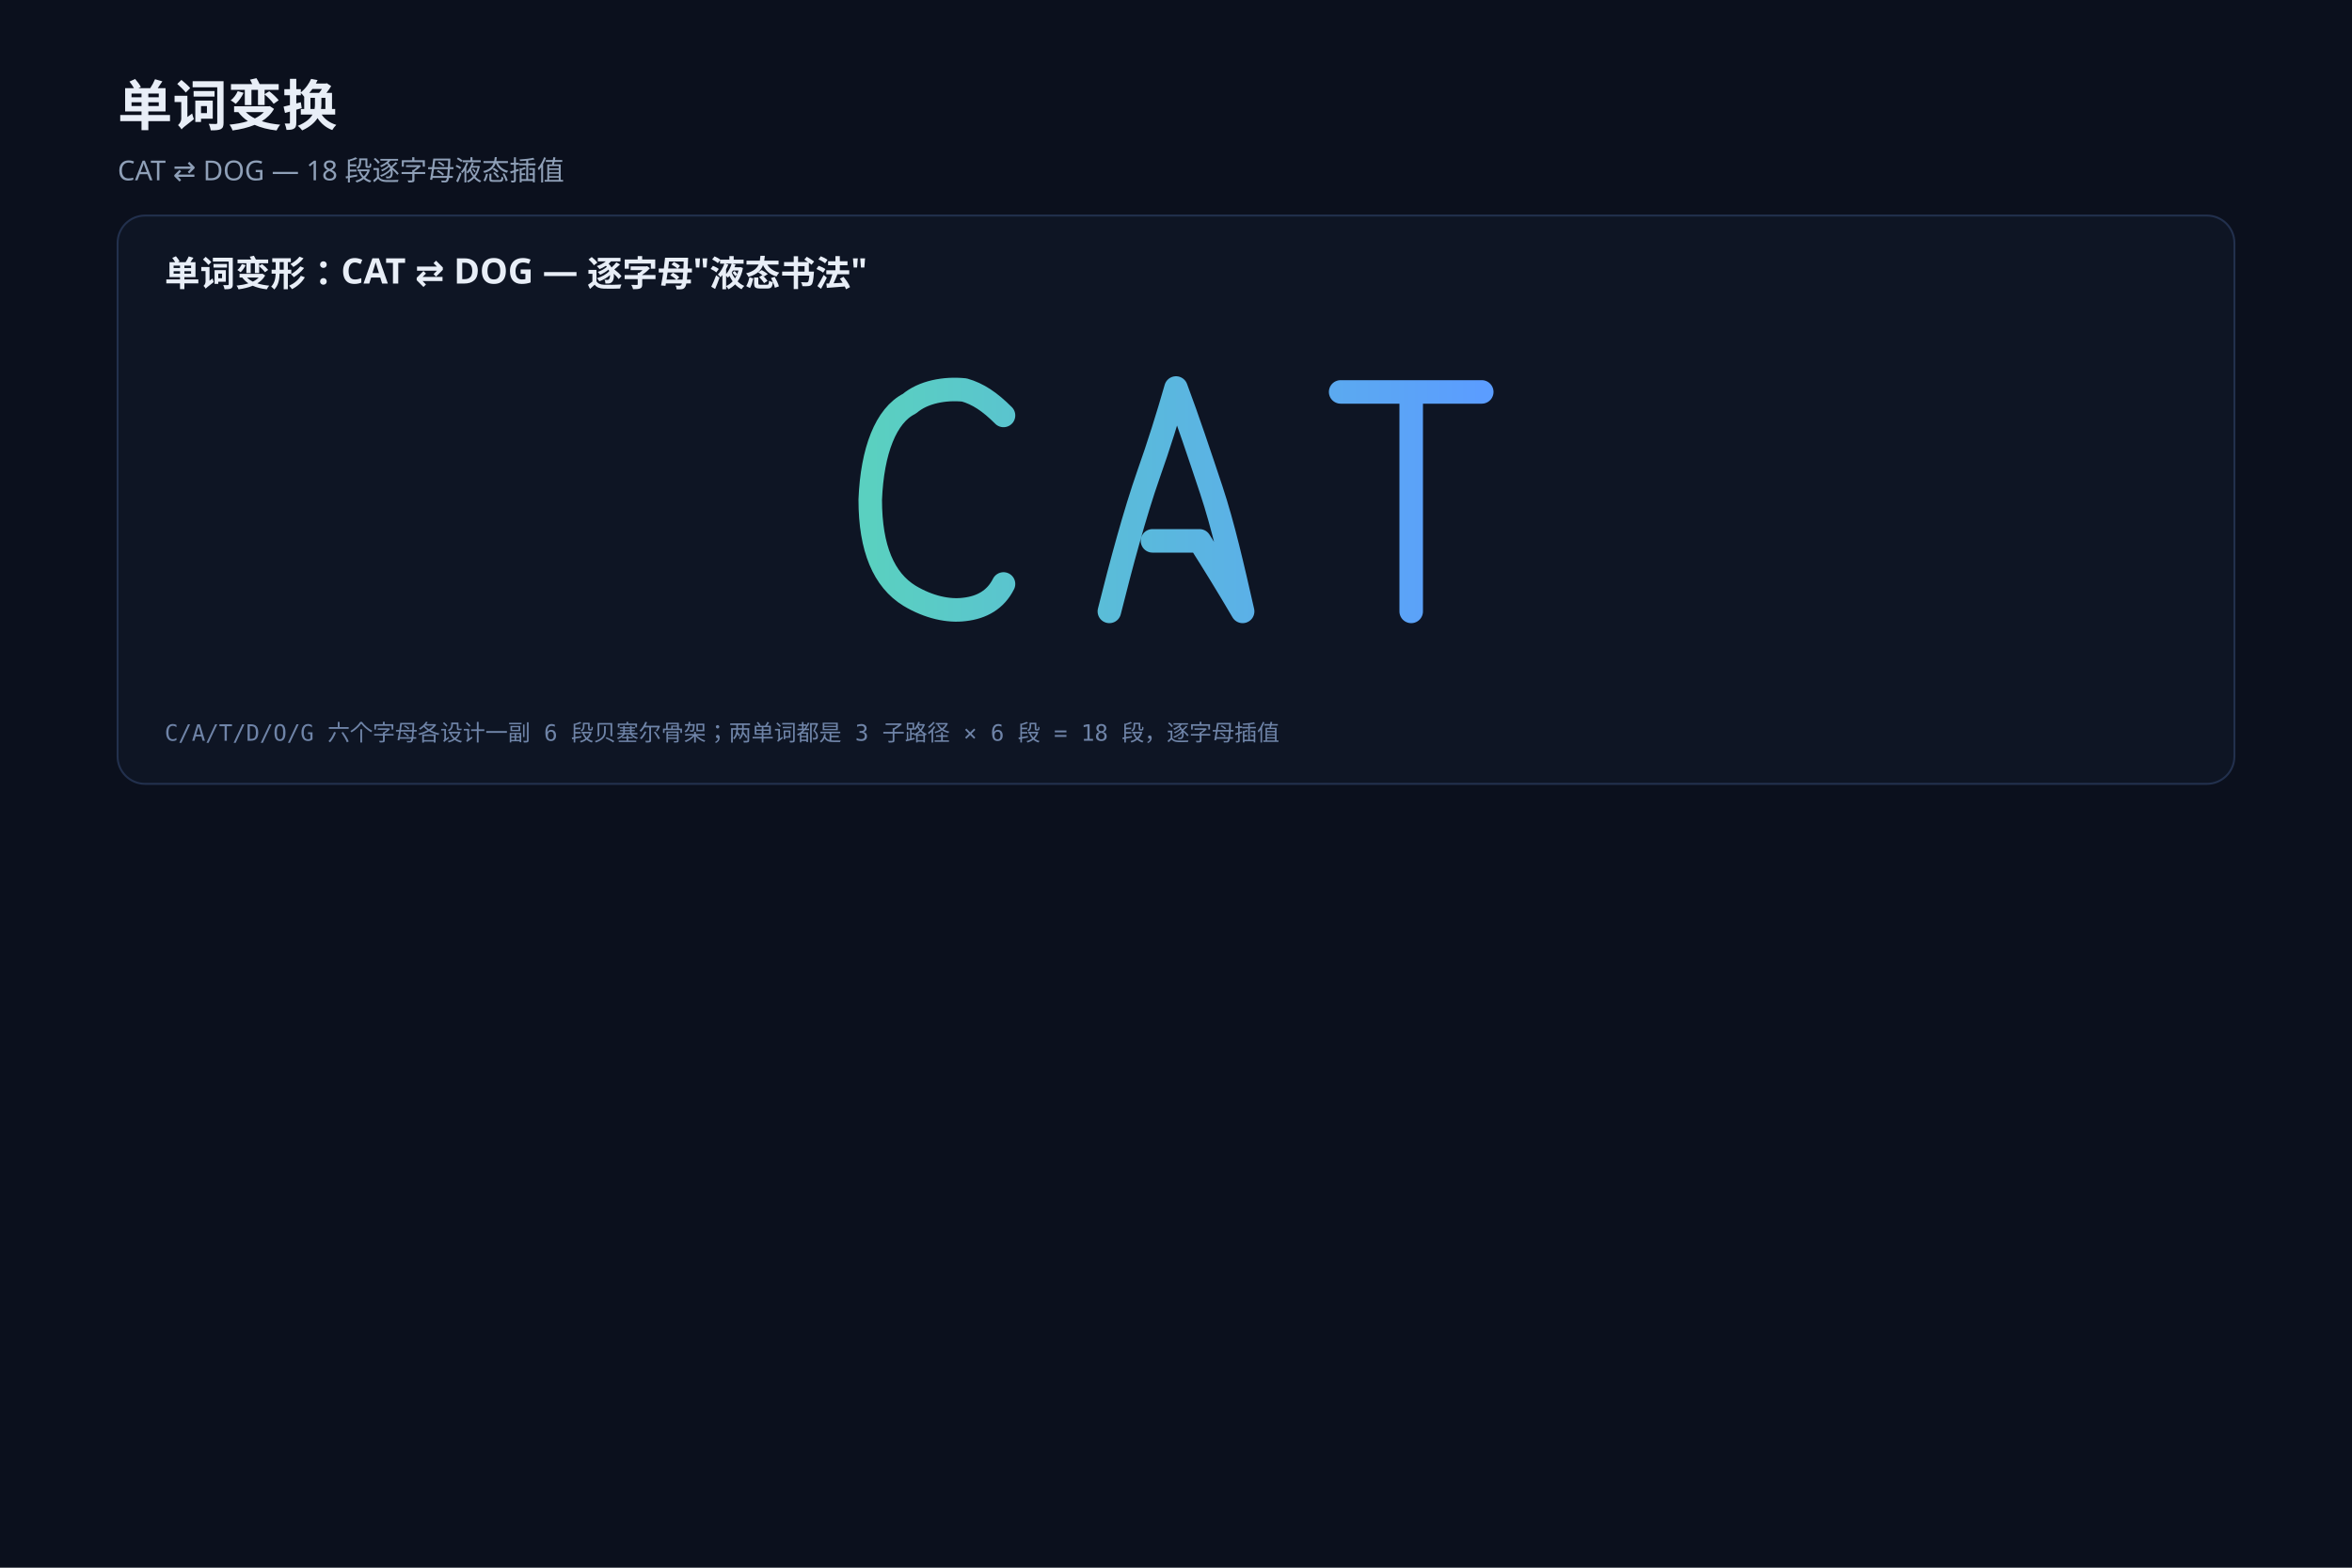
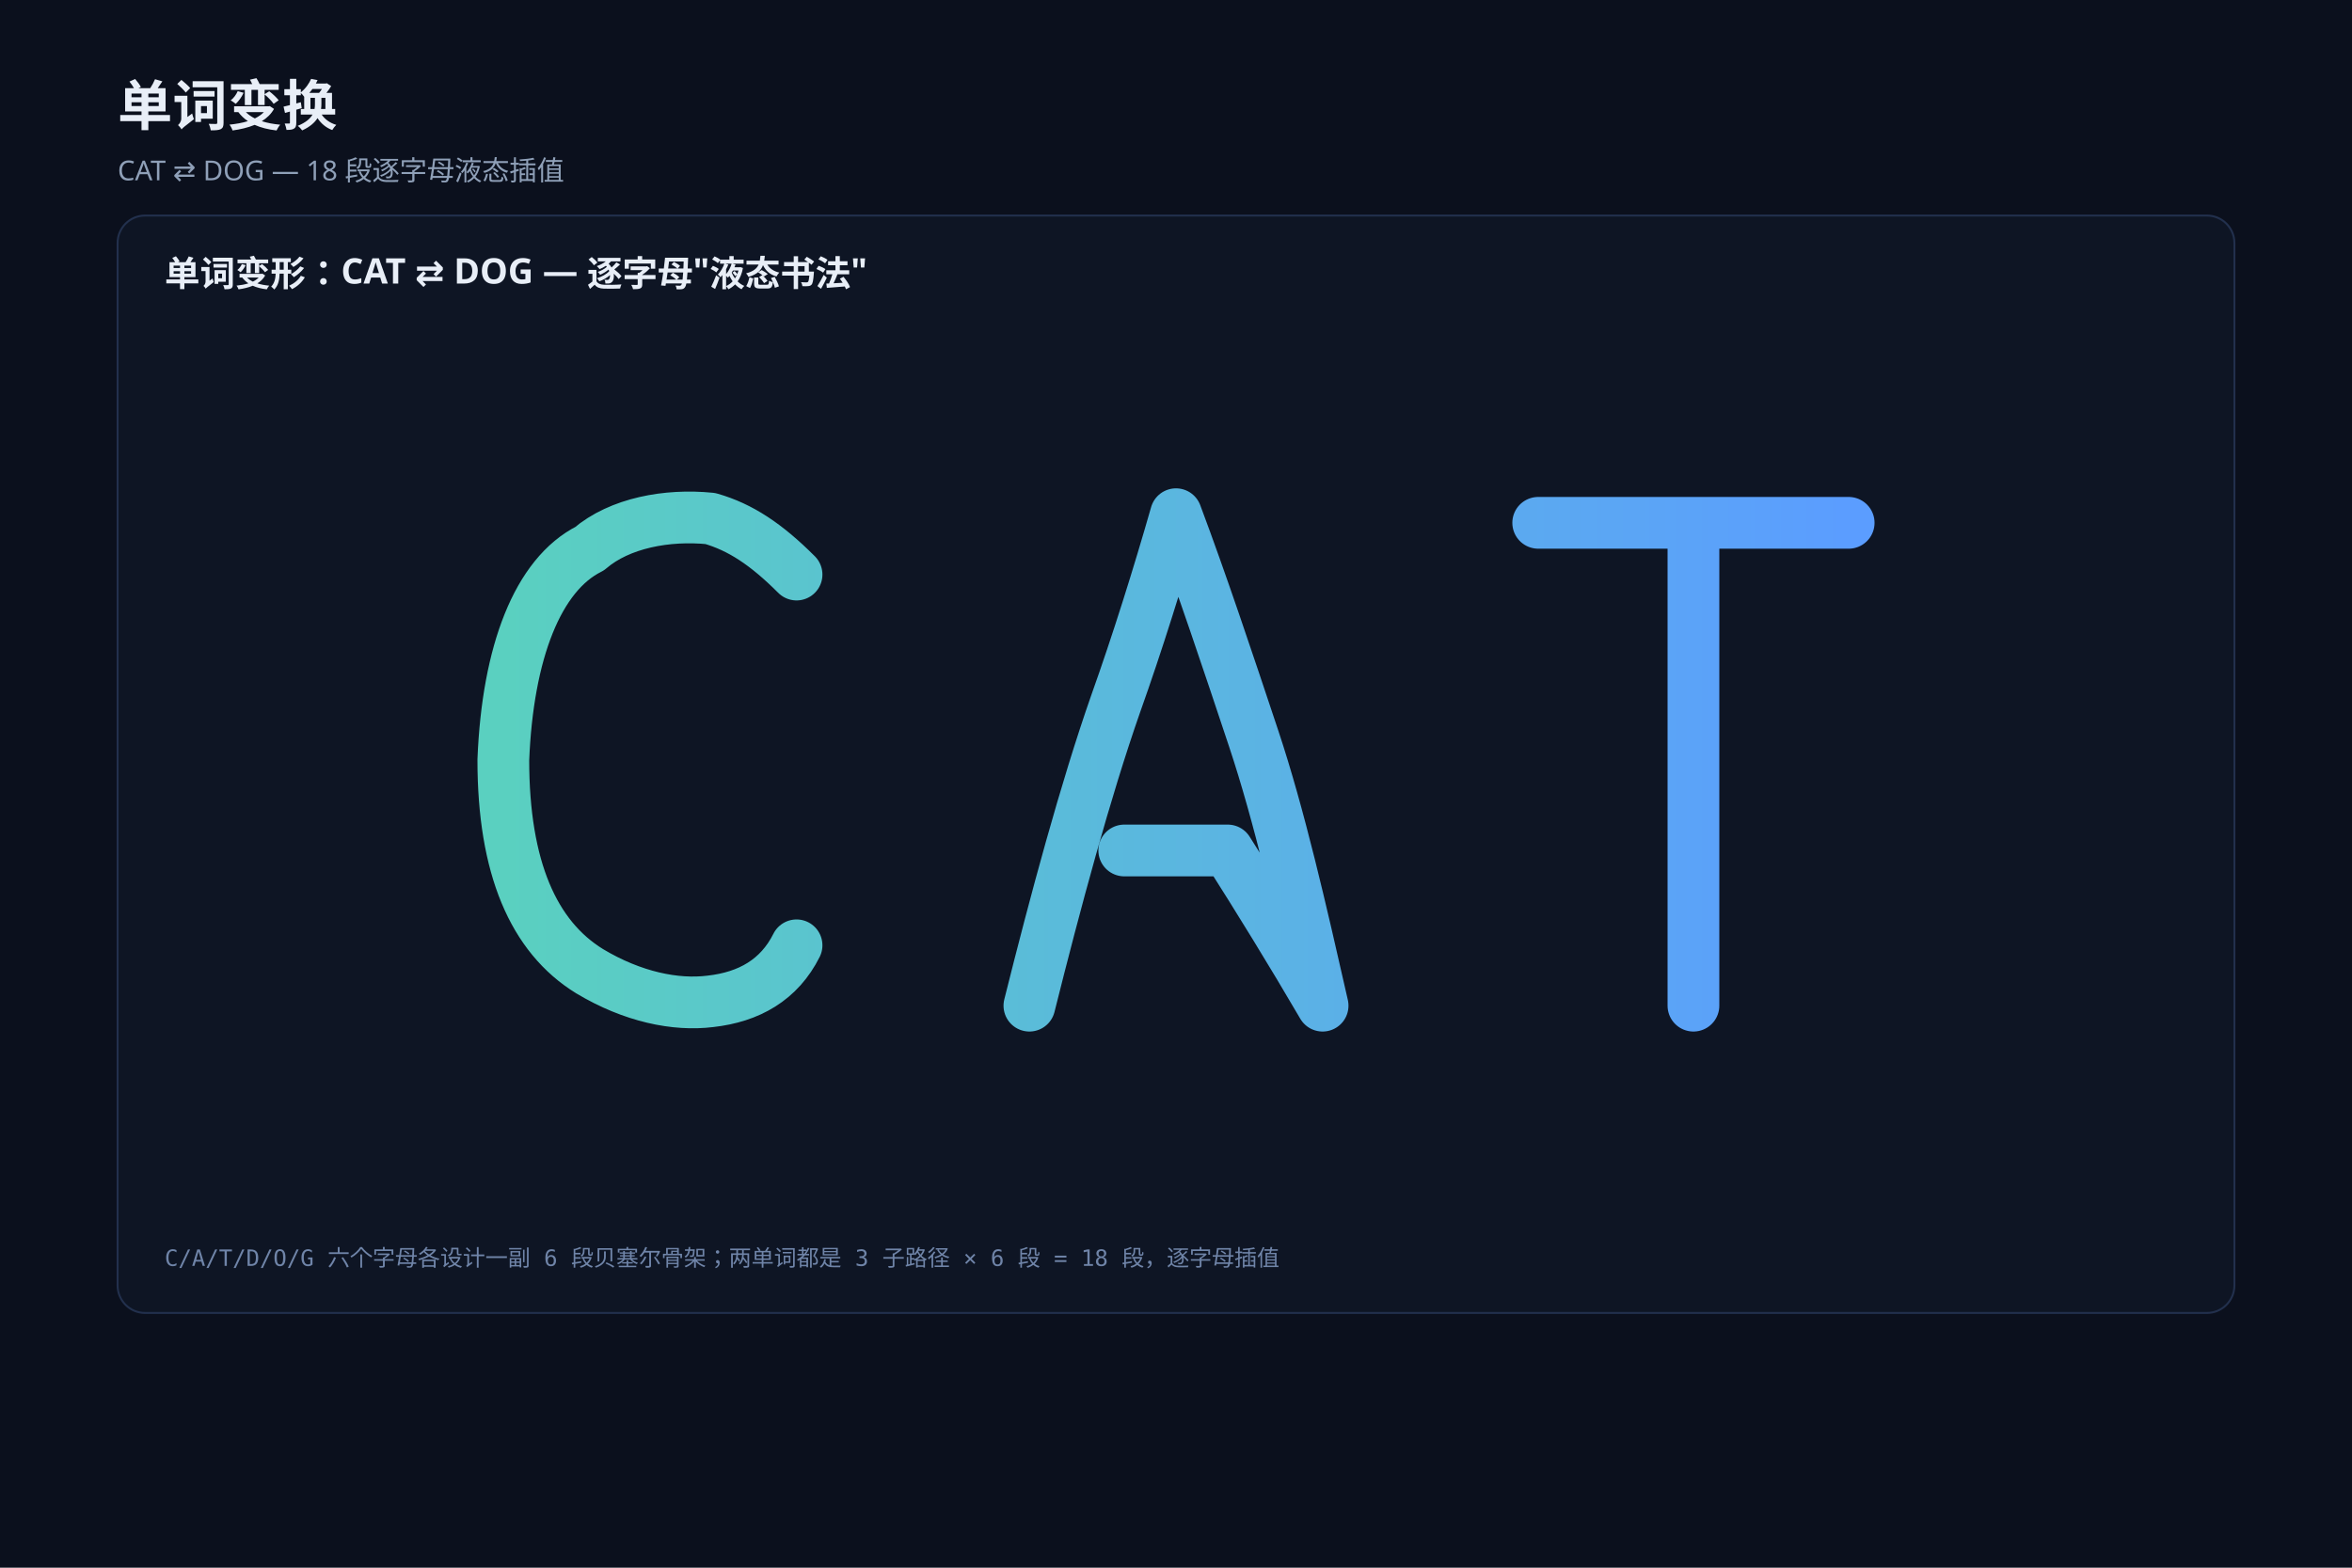
<svg xmlns="http://www.w3.org/2000/svg" width="1200" height="800" viewBox="0 0 1200 800" font-family="PingFang SC, Hiragino Sans GB, Microsoft YaHei, sans-serif">
  <rect width="1200" height="800" fill="#0b101d" />
  <text x="60" y="64" font-size="28" font-weight="700" fill="#e8eef7">单词变换</text>
  <text x="60" y="92" font-size="14" fill="#8fa0b8">CAT ⇄ DOG — 18 段逐字母液态插值</text>
  <defs>
    <linearGradient id="inkG" x1="0" y1="0" x2="1" y2="0">
      <stop offset="0" stop-color="#5ad0c0" />
      <stop offset="1" stop-color="#5b9dff" />
    </linearGradient>
-     <linearGradient id="penG2" x1="0" y1="0" x2="1" y2="0">
-       <stop offset="0" stop-color="#ffd166" />
-       <stop offset="1" stop-color="#ff8a8a" />
-     </linearGradient>
  </defs>
  <g>
-     <rect x="60" y="110" width="1080" height="290" rx="14" fill="#0e1524" stroke="#22304d" />
+     <rect x="60" y="110" width="1080" height="560" rx="14" fill="#0e1524" stroke="#22304d" />
    <text x="84" y="146" font-size="18" font-weight="700" fill="#e8eef7">单词变形：CAT ⇄ DOG — 逐字母"液态书法"</text>
-     <path fill="none" stroke="url(#inkG)" stroke-width="12" stroke-linecap="round" stroke-linejoin="round" d="M512,212 C505,205 499,201 492,199 C482,198 471,200 464,206 C452,212 445,230 444,255 C444,280 451,296 464,304 C474,310 484,312 492,311 C501,310 508,306 512,298 M566,312 C572,288 579,262 586,242 C591,228 596,212 600,198 C606,214 612,232 618,250 C624,268 629,290 634,312 C627,300 619,287 612,276 C612,276 596,276 588,276 M684,200 C696,200 708,200 720,200 C732,200 744,200 756,200 C744,200 732,200 720,200 C720,213 720,227 720,240 C720,253 720,265 720,278 C720,289 720,301 720,312">
-       <animate attributeName="d" dur="10s" repeatCount="indefinite" keyTimes="0;0.3;0.5;0.8;1" values="M512,212 C505,205 499,201 492,199 C482,198 471,200 464,206 C452,212 445,230 444,255 C444,280 451,296 464,304 C474,310 484,312 492,311 C501,310 508,306 512,298 M566,312 C572,288 579,262 586,242 C591,228 596,212 600,198 C606,214 612,232 618,250 C624,268 629,290 634,312 C627,300 619,287 612,276 C612,276 596,276 588,276 M684,200 C696,200 708,200 720,200 C732,200 744,200 756,200 C744,200 732,200 720,200 C720,213 720,227 720,240 C720,253 720,265 720,278 C720,289 720,301 720,312;                 M512,212 C505,205 499,201 492,199 C482,198 471,200 464,206 C452,212 445,230 444,255 C444,280 451,296 464,304 C474,310 484,312 492,311 C501,310 508,306 512,298 M566,312 C572,288 579,262 586,242 C591,228 596,212 600,198 C606,214 612,232 618,250 C624,268 629,290 634,312 C627,300 619,287 612,276 C612,276 596,276 588,276 M684,200 C696,200 708,200 720,200 C732,200 744,200 756,200 C744,200 732,200 720,200 C720,213 720,227 720,240 C720,253 720,265 720,278 C720,289 720,301 720,312;                 M450,200 C450,219 450,238 450,256 C450,275 450,294 450,312 C480,312 502,300 510,280 C512,272 514,264 514,256 C514,238 506,216 488,204 C476,199 462,199 450,200 M600,199 C612.9,199 624.8,209.9 631.2,227.5 C637.6,245.2 637.6,266.9 631.2,284.5 C624.8,302.2 612.9,313 600,313 C567.1,313 555.2,302.2 548.8,284.5 C542.4,266.9 542.4,245.2 548.8,227.5 C555.2,209.9 567.1,199 600,199 M754,206 C740,198 720,197 704,202 C692,210 685,230 685,256 C685,270 689,286 700,298 C714,308 736,306 754,300 C754,287 754,273 754,260 C743,260 732,260 722,260;                 M450,200 C450,219 450,238 450,256 C450,275 450,294 450,312 C480,312 502,300 510,280 C512,272 514,264 514,256 C514,238 506,216 488,204 C476,199 462,199 450,200 M600,199 C612.9,199 624.8,209.9 631.2,227.5 C637.6,245.2 637.6,266.9 631.2,284.5 C624.8,302.2 612.9,313 600,313 C567.1,313 555.2,302.2 548.8,284.5 C542.4,266.9 542.4,245.2 548.8,227.5 C555.2,209.9 567.1,199 600,199 M754,206 C740,198 720,197 704,202 C692,210 685,230 685,256 C685,270 689,286 700,298 C714,308 736,306 754,300 C754,287 754,273 754,260 C743,260 732,260 722,260;                 M512,212 C505,205 499,201 492,199 C482,198 471,200 464,206 C452,212 445,230 444,255 C444,280 451,296 464,304 C474,310 484,312 492,311 C501,310 508,306 512,298 M566,312 C572,288 579,262 586,242 C591,228 596,212 600,198 C606,214 612,232 618,250 C624,268 629,290 634,312 C627,300 619,287 612,276 C612,276 596,276 588,276 M684,200 C696,200 708,200 720,200 C732,200 744,200 756,200 C744,200 732,200 720,200 C720,213 720,227 720,240 C720,253 720,265 720,278 C720,289 720,301 720,312" />
-     </path>
-     <text x="84" y="378" font-size="11.5" fill="#6f84a8" font-family="SFMono-Regular, Menlo, monospace">C/A/T/D/O/G 六个字母各设计一副 6 段贝塞尔骨架；两单词都是 3 子路径 × 6 段 = 18 段，逐字母插值</text>
+     <g transform="translate(600,390) scale(2.2) translate(-600,-256)">
+       <path fill="none" stroke="url(#inkG)" stroke-width="12" stroke-linecap="round" stroke-linejoin="round" d="M512,212 C505,205 499,201 492,199 C482,198 471,200 464,206 C452,212 445,230 444,255 C444,280 451,296 464,304 C474,310 484,312 492,311 C501,310 508,306 512,298 M566,312 C572,288 579,262 586,242 C591,228 596,212 600,198 C606,214 612,232 618,250 C624,268 629,290 634,312 C627,300 619,287 612,276 C612,276 596,276 588,276 M684,200 C696,200 708,200 720,200 C732,200 744,200 756,200 C744,200 732,200 720,200 C720,213 720,227 720,240 C720,253 720,265 720,278 C720,289 720,301 720,312">
+         <animate attributeName="d" dur="10s" repeatCount="indefinite" keyTimes="0;0.3;0.5;0.8;1" values="M512,212 C505,205 499,201 492,199 C482,198 471,200 464,206 C452,212 445,230 444,255 C444,280 451,296 464,304 C474,310 484,312 492,311 C501,310 508,306 512,298 M566,312 C572,288 579,262 586,242 C591,228 596,212 600,198 C606,214 612,232 618,250 C624,268 629,290 634,312 C627,300 619,287 612,276 C612,276 596,276 588,276 M684,200 C696,200 708,200 720,200 C732,200 744,200 756,200 C744,200 732,200 720,200 C720,213 720,227 720,240 C720,253 720,265 720,278 C720,289 720,301 720,312;                 M512,212 C505,205 499,201 492,199 C482,198 471,200 464,206 C452,212 445,230 444,255 C444,280 451,296 464,304 C474,310 484,312 492,311 C501,310 508,306 512,298 M566,312 C572,288 579,262 586,242 C591,228 596,212 600,198 C606,214 612,232 618,250 C624,268 629,290 634,312 C627,300 619,287 612,276 C612,276 596,276 588,276 M684,200 C696,200 708,200 720,200 C732,200 744,200 756,200 C744,200 732,200 720,200 C720,213 720,227 720,240 C720,253 720,265 720,278 C720,289 720,301 720,312;                 M450,200 C450,219 450,238 450,256 C450,275 450,294 450,312 C480,312 502,300 510,280 C512,272 514,264 514,256 C514,238 506,216 488,204 C476,199 462,199 450,200 M600,199 C612.9,199 624.8,209.9 631.2,227.5 C637.6,245.2 637.6,266.9 631.2,284.5 C624.8,302.2 612.9,313 600,313 C567.1,313 555.2,302.2 548.8,284.5 C542.4,266.9 542.4,245.2 548.8,227.5 C555.2,209.9 567.1,199 600,199 M754,206 C740,198 720,197 704,202 C692,210 685,230 685,256 C685,270 689,286 700,298 C714,308 736,306 754,300 C754,287 754,273 754,260 C743,260 732,260 722,260;                 M450,200 C450,219 450,238 450,256 C450,275 450,294 450,312 C480,312 502,300 510,280 C512,272 514,264 514,256 C514,238 506,216 488,204 C476,199 462,199 450,200 M600,199 C612.9,199 624.8,209.9 631.2,227.5 C637.6,245.2 637.6,266.9 631.2,284.5 C624.8,302.2 612.9,313 600,313 C567.1,313 555.2,302.2 548.8,284.5 C542.4,266.9 542.4,245.2 548.8,227.5 C555.2,209.9 567.1,199 600,199 M754,206 C740,198 720,197 704,202 C692,210 685,230 685,256 C685,270 689,286 700,298 C714,308 736,306 754,300 C754,287 754,273 754,260 C743,260 732,260 722,260;                 M512,212 C505,205 499,201 492,199 C482,198 471,200 464,206 C452,212 445,230 444,255 C444,280 451,296 464,304 C474,310 484,312 492,311 C501,310 508,306 512,298 M566,312 C572,288 579,262 586,242 C591,228 596,212 600,198 C606,214 612,232 618,250 C624,268 629,290 634,312 C627,300 619,287 612,276 C612,276 596,276 588,276 M684,200 C696,200 708,200 720,200 C732,200 744,200 756,200 C744,200 732,200 720,200 C720,213 720,227 720,240 C720,253 720,265 720,278 C720,289 720,301 720,312" />
+       </path>
+     </g>
+     <text x="84" y="646" font-size="11.5" fill="#6f84a8" font-family="SFMono-Regular, Menlo, monospace">C/A/T/D/O/G 六个字母各设计一副 6 段贝塞尔骨架；两单词都是 3 子路径 × 6 段 = 18 段，逐字母插值</text>
  </g>
</svg>
